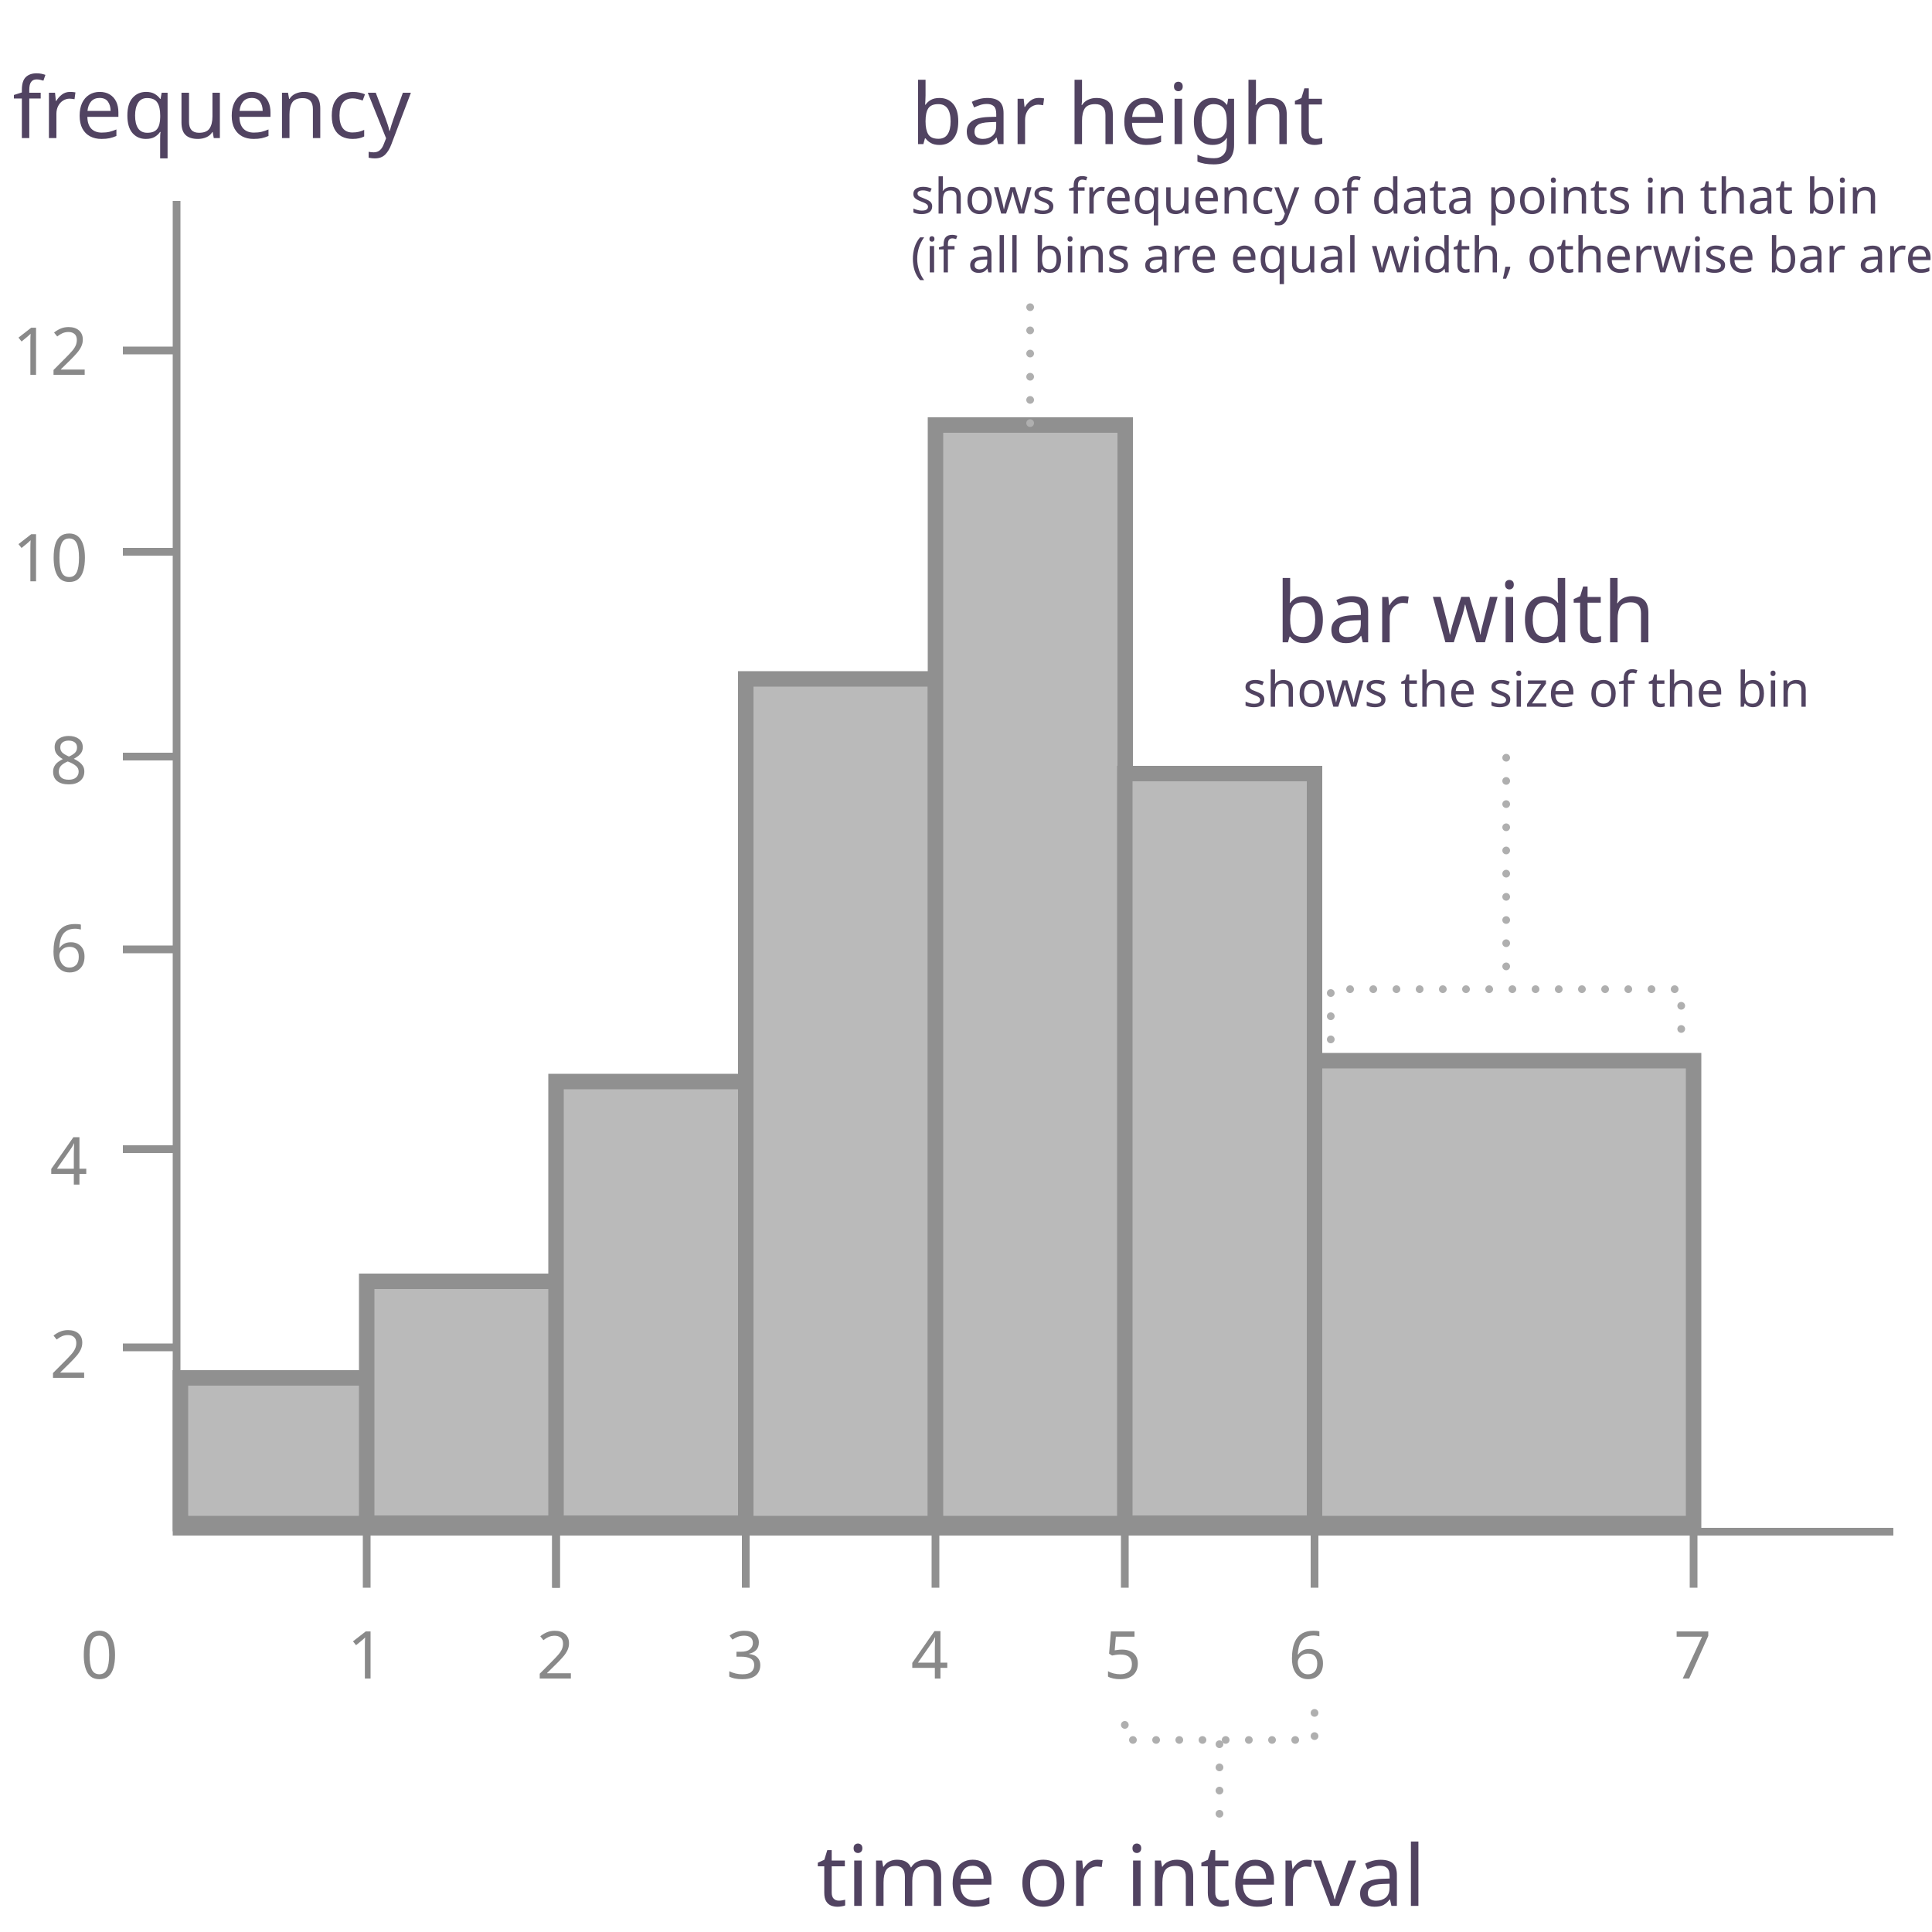
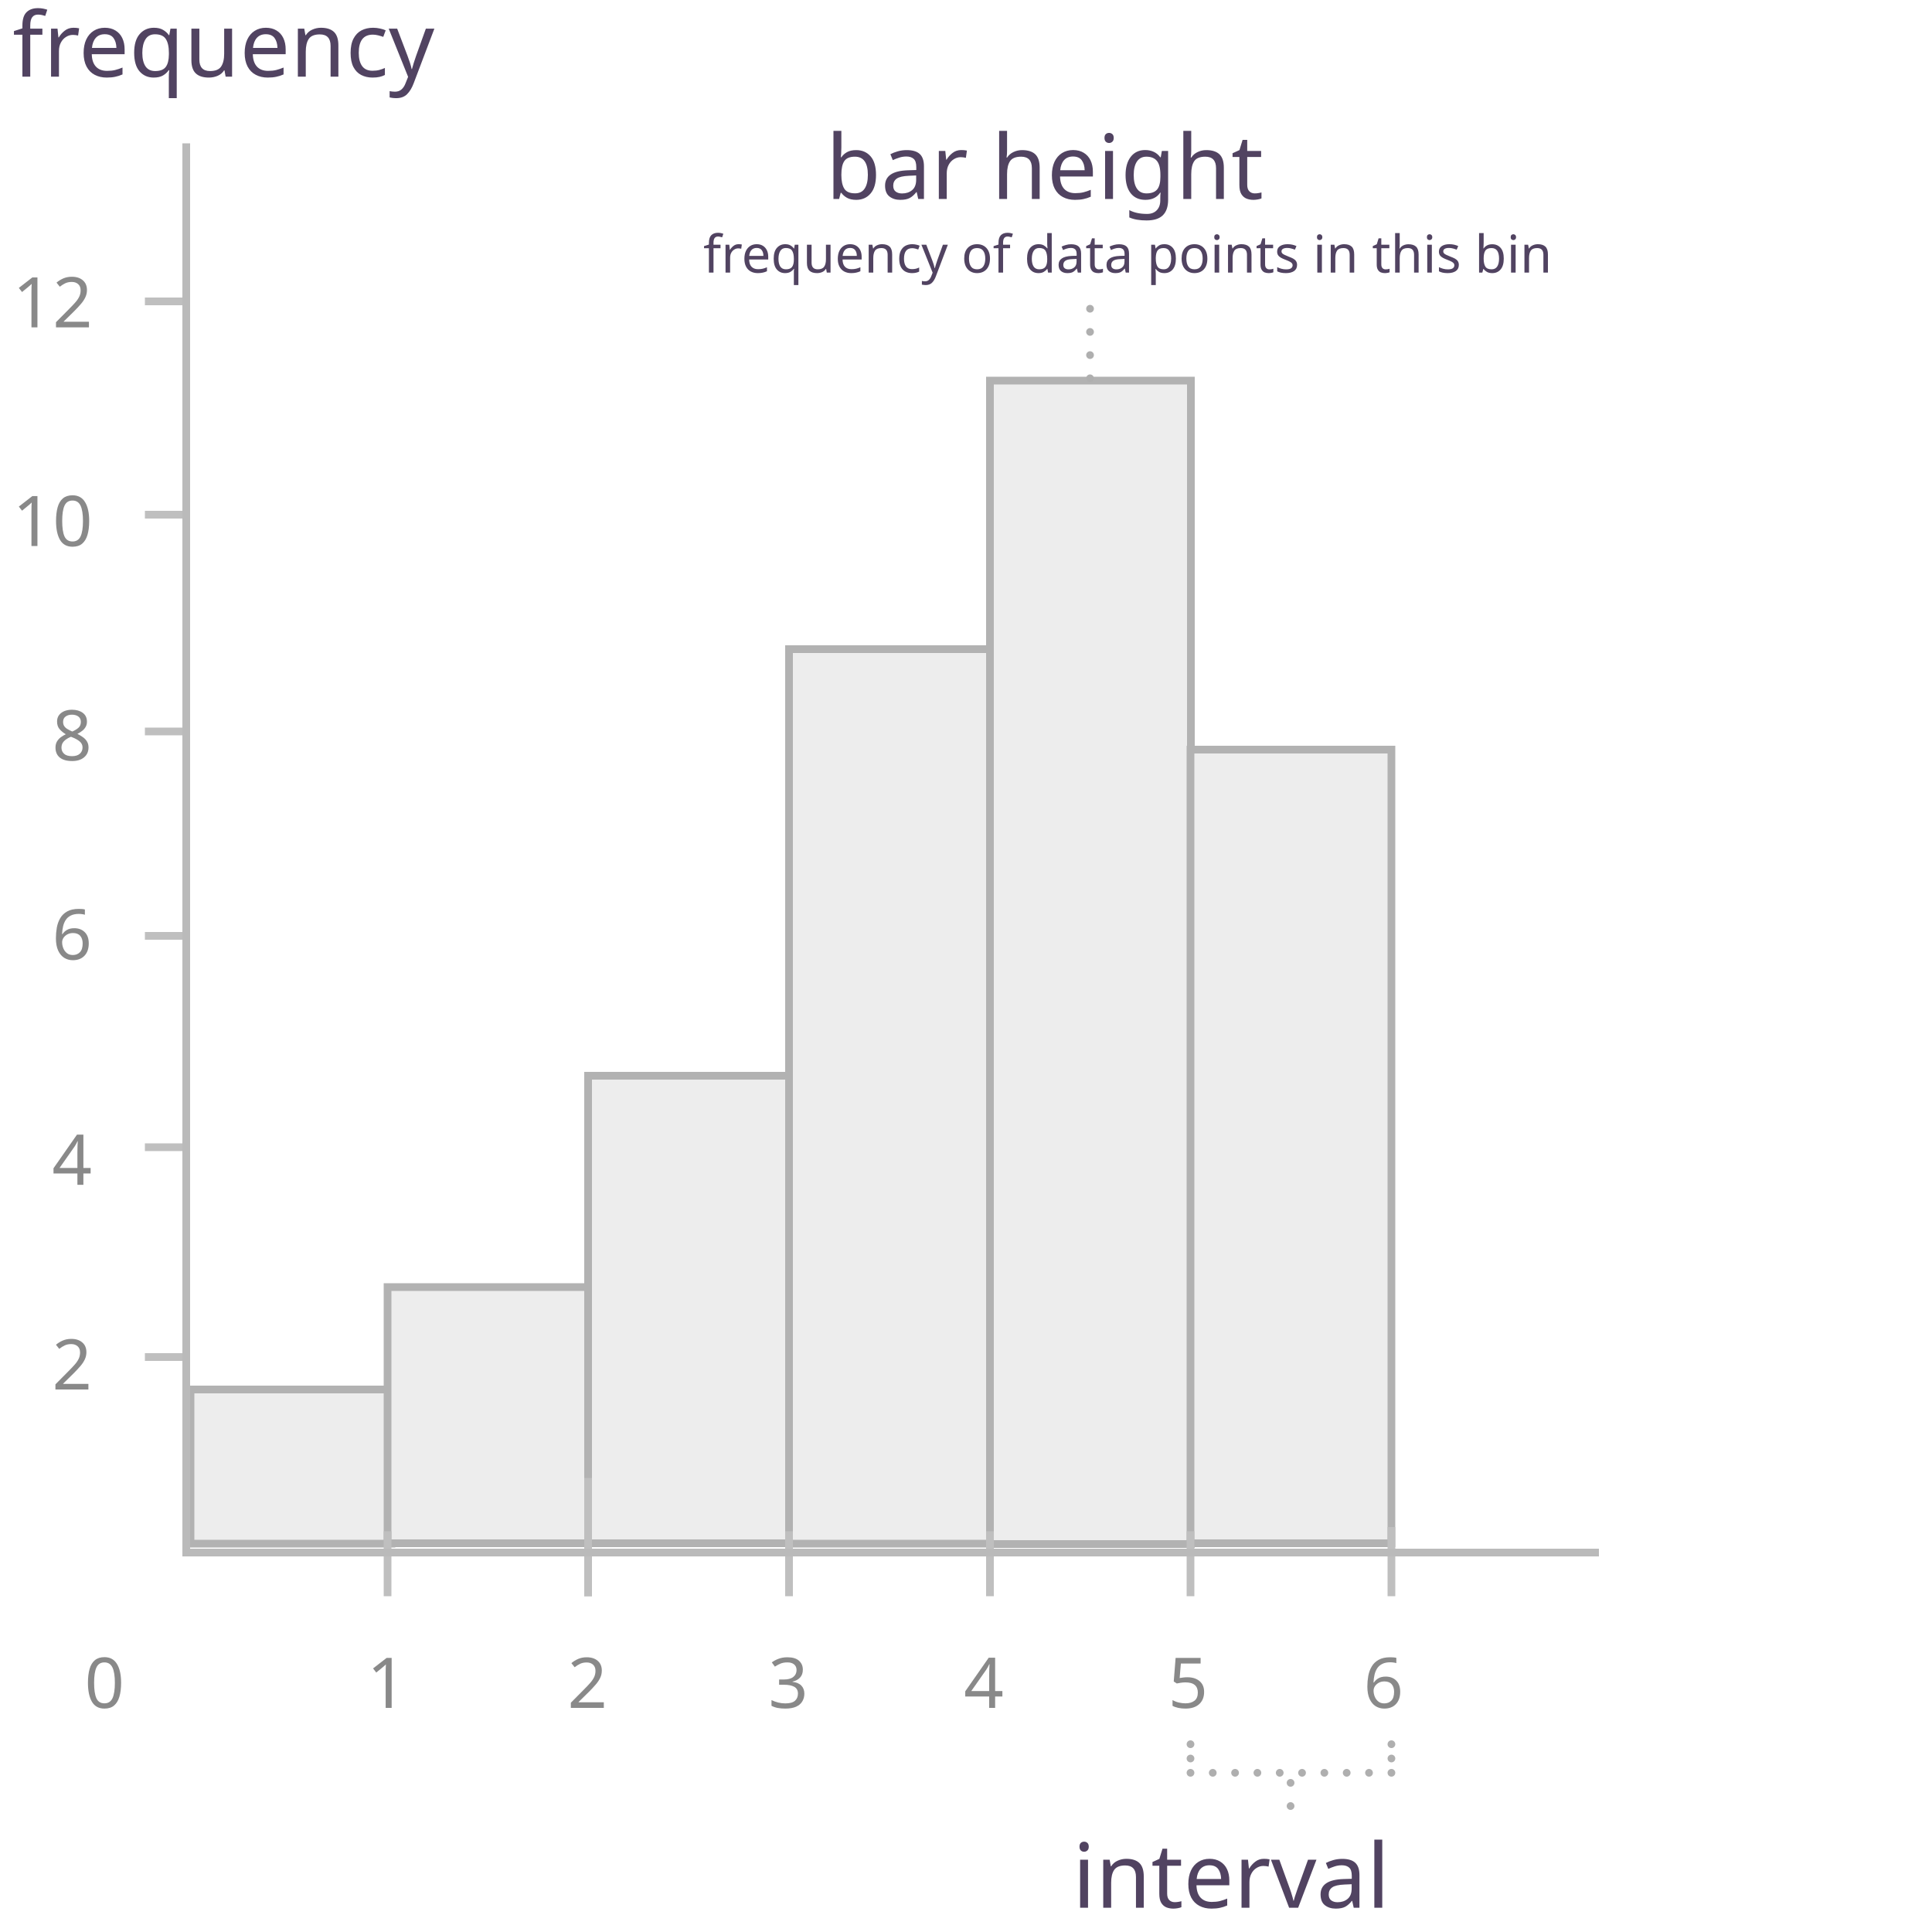
<svg xmlns="http://www.w3.org/2000/svg" version="1.1" id="Layer_1" x="0px" y="0px" viewBox="0 0 500 500" style="enable-background:new 0 0 500 500;" xml:space="preserve">
  <style type="text/css">
- 	.st0{fill:#BABABA;stroke:#909090;stroke-width:4;stroke-miterlimit:10;}
+ 	.st0{fill:#EDEDED;stroke:#B2B2B2;stroke-width:2;stroke-miterlimit:10;}
	.st1{fill:none;stroke:#AFAFAF;stroke-width:2;stroke-linecap:round;stroke-miterlimit:10;stroke-dasharray:0,6;}
	.st2{fill:#514361;}
	.st3{font-family:'RobotoMono-Regular';}
- 	.st4{font-size:21.902px;}
+ 	.st4{font-size:23.193px;}
	.st5{fill:#898989;}
- 	.st6{font-size:17.084px;}
- 	.st7{fill:none;stroke:#909090;stroke-width:2;stroke-miterlimit:10;}
- 	.st8{enable-background:new    ;}
- 	.st9{font-family:'Roboto-Italic';}
- 	.st10{font-size:12.703px;}
+ 	.st6{font-size:18.09px;}
+ 	.st7{fill:none;stroke:#BFBFBF;stroke-width:2;stroke-miterlimit:10;}
+ 	.st8{fill:none;stroke:#AFAFAF;stroke-width:2;stroke-linecap:round;stroke-miterlimit:10;}
+ 	.st9{fill:none;stroke:#AFAFAF;stroke-width:2;stroke-linecap:round;stroke-miterlimit:10;stroke-dasharray:0,3.706;}
+ 	.st10{fill:none;stroke:#AFAFAF;stroke-width:2;stroke-linecap:round;stroke-miterlimit:10;stroke-dasharray:0,5.777;}
+ 	.st11{fill:none;stroke:#BABABA;stroke-width:2;stroke-miterlimit:10;}
+ 	.st12{font-family:'Roboto-Italic';}
+ 	.st13{font-size:13.452px;}
</style>
  <g>
-     <rect x="46.7" y="356.6" class="st0" width="49.1" height="37.7" />
-     <rect x="94.9" y="331.6" class="st0" width="49.1" height="62.6" />
-     <rect x="143.9" y="279.9" class="st0" width="49.1" height="114.3" />
-     <rect x="193" y="175.7" class="st0" width="49.1" height="218.6" />
-     <rect x="242.1" y="110" class="st0" width="49.1" height="284.3" />
-     <rect x="291.1" y="200.2" class="st0" width="49.1" height="194" />
-     <rect x="340.2" y="274.5" class="st0" width="98.1" height="119.8" />
-     <line class="st1" x1="315.6" y1="469.4" x2="315.6" y2="450.3" />
-     <line class="st1" x1="266.6" y1="109.5" x2="266.6" y2="76" />
+     <rect x="49.3" y="359.6" class="st0" width="52" height="39.9" />
+     <rect x="100.3" y="333.1" class="st0" width="52" height="66.3" />
+     <rect x="152.2" y="278.4" class="st0" width="52" height="121" />
+     <rect x="204.2" y="168" class="st0" width="52" height="231.5" />
+     <rect x="256.2" y="98.5" class="st0" width="52" height="301.1" />
+     <rect x="308.1" y="194" class="st0" width="52" height="205.4" />
+     <line class="st1" x1="334" y1="467.4" x2="334" y2="457.8" />
+     <line class="st1" x1="282.1" y1="97.9" x2="282.1" y2="79.8" />
    <g>
      <g>
-         <text transform="matrix(1 0 0 1 211.3037 493.2451)" class="st2 st3 st4">time or interval</text>
+         <text transform="matrix(1 0 0 1 277.5654 493.7148)" class="st2 st3 st4">interval</text>
      </g>
    </g>
    <g>
      <g>
-         <text transform="matrix(1 0 0 1 3.2666 35.7373)" class="st2 st3 st4">frequency</text>
+         <text transform="matrix(1 0 0 1 3.2666 19.8403)" class="st2 st3 st4">frequency</text>
      </g>
    </g>
    <g>
      <g>
-         <text transform="matrix(1 0 0 1 235.7344 37.293)" class="st2 st3 st4">bar height</text>
+         <text transform="matrix(1 0 0 1 213.7271 51.4878)" class="st2 st3 st4">bar height</text>
      </g>
    </g>
    <g>
      <g>
-         <text transform="matrix(1 0 0 1 89.8359 434.4023)" class="st5 st3 st6">1</text>
+         <text transform="matrix(1 0 0 1 94.9365 441.9941)" class="st5 st3 st6">1</text>
      </g>
    </g>
    <g>
      <g>
-         <text transform="matrix(1 0 0 1 20.8359 434.4023)" class="st5 st3 st6">0</text>
+         <text transform="matrix(1 0 0 1 21.8711 441.9941)" class="st5 st3 st6">0</text>
      </g>
    </g>
    <g>
      <g>
-         <text transform="matrix(1 0 0 1 138.8696 434.4023)" class="st5 st3 st6">2</text>
+         <text transform="matrix(1 0 0 1 146.8594 441.9941)" class="st5 st3 st6">2</text>
      </g>
    </g>
    <g>
      <g>
-         <text transform="matrix(1 0 0 1 12.9033 306.5693)" class="st5 st3 st6">4</text>
+         <text transform="matrix(1 0 0 1 13.4707 306.6289)" class="st5 st3 st6">4</text>
      </g>
    </g>
    <g>
      <g>
-         <text transform="matrix(1 0 0 1 12.9033 356.5908)" class="st5 st3 st6">2</text>
+         <text transform="matrix(1 0 0 1 13.4707 359.5977)" class="st5 st3 st6">2</text>
      </g>
    </g>
    <g>
      <g>
-         <text transform="matrix(1 0 0 1 12.9033 251.4971)" class="st5 st3 st6">6</text>
+         <text transform="matrix(1 0 0 1 13.4707 248.313)" class="st5 st3 st6">6</text>
      </g>
    </g>
    <g>
      <g>
-         <text transform="matrix(1 0 0 1 3.2666 150.4434)" class="st5 st3 st6">10</text>
+         <text transform="matrix(1 0 0 1 3.2666 141.3052)" class="st5 st3 st6">10</text>
      </g>
    </g>
    <g>
      <g>
-         <text transform="matrix(1 0 0 1 3.2666 97.002)" class="st5 st3 st6">12</text>
+         <text transform="matrix(1 0 0 1 3.2666 84.7153)" class="st5 st3 st6">12</text>
      </g>
    </g>
    <g>
      <g>
-         <text transform="matrix(1 0 0 1 12.9033 202.8232)" class="st5 st3 st6">8</text>
+         <text transform="matrix(1 0 0 1 13.4707 196.771)" class="st5 st3 st6">8</text>
      </g>
    </g>
    <g>
      <g>
-         <text transform="matrix(1 0 0 1 187.9707 434.4023)" class="st5 st3 st6">3</text>
+         <text transform="matrix(1 0 0 1 198.8525 441.9941)" class="st5 st3 st6">3</text>
      </g>
    </g>
    <g>
      <g>
-         <text transform="matrix(1 0 0 1 433.1646 434.4023)" class="st5 st3 st6">7</text>
+         <text transform="matrix(1 0 0 1 352.8701 441.9941)" class="st5 st3 st6">6</text>
      </g>
    </g>
    <g>
      <g>
-         <text transform="matrix(1 0 0 1 333.4189 434.4023)" class="st5 st3 st6">6</text>
+         <text transform="matrix(1 0 0 1 249.4307 441.9941)" class="st5 st3 st6">4</text>
      </g>
    </g>
    <g>
      <g>
-         <text transform="matrix(1 0 0 1 235.7344 434.4023)" class="st5 st3 st6">4</text>
+         <text transform="matrix(1 0 0 1 302.3105 441.9941)" class="st5 st3 st6">5</text>
      </g>
    </g>
+     <line class="st7" x1="152.2" y1="413.1" x2="152.2" y2="382.5" />
+     <line class="st7" x1="204.2" y1="413.1" x2="204.2" y2="396.3" />
+     <line class="st7" x1="152.2" y1="413.1" x2="152.2" y2="396.3" />
+     <line class="st7" x1="100.3" y1="413.1" x2="100.3" y2="396.3" />
+     <line class="st7" x1="256.2" y1="413.1" x2="256.2" y2="396.3" />
+     <line class="st7" x1="308.1" y1="413.1" x2="308.1" y2="396.3" />
+     <line class="st7" x1="360.1" y1="413.1" x2="360.1" y2="395.2" />
    <g>
      <g>
-         <text transform="matrix(1 0 0 1 285.6724 434.4023)" class="st5 st3 st6">5</text>
+         <line class="st8" x1="360.1" y1="451.4" x2="360.1" y2="451.4" />
+         <line class="st9" x1="360.1" y1="455.1" x2="360.1" y2="457" />
+         <line class="st8" x1="360.1" y1="458.8" x2="360.1" y2="458.8" />
+         <line class="st10" x1="354.3" y1="458.8" x2="310.9" y2="458.8" />
+         <line class="st8" x1="308.1" y1="458.8" x2="308.1" y2="458.8" />
+         <line class="st9" x1="308.1" y1="455.1" x2="308.1" y2="453.3" />
+         <line class="st8" x1="308.1" y1="451.4" x2="308.1" y2="451.4" />
      </g>
    </g>
-     <line class="st7" x1="143.9" y1="410.9" x2="143.9" y2="382" />
-     <line class="st7" x1="193" y1="410.9" x2="193" y2="382" />
-     <line class="st7" x1="143.9" y1="410.9" x2="143.9" y2="382" />
-     <line class="st7" x1="94.9" y1="410.9" x2="94.9" y2="382" />
-     <line class="st7" x1="242.1" y1="410.9" x2="242.1" y2="382" />
-     <line class="st7" x1="291.1" y1="410.9" x2="291.1" y2="382" />
-     <line class="st7" x1="340.2" y1="410.9" x2="340.2" y2="382" />
-     <line class="st7" x1="438.3" y1="410.9" x2="438.3" y2="396" />
-     <polyline class="st1" points="340.2,443.3 340.2,450.3 291.1,450.3 291.1,443.3  " />
-     <line class="st7" x1="45.8" y1="348.7" x2="31.8" y2="348.7" />
-     <line class="st7" x1="45.8" y1="297.4" x2="31.8" y2="297.4" />
-     <line class="st7" x1="45.8" y1="245.7" x2="31.8" y2="245.7" />
-     <line class="st7" x1="45.8" y1="195.8" x2="31.8" y2="195.8" />
-     <line class="st7" x1="45.8" y1="142.8" x2="31.8" y2="142.8" />
-     <path class="st7" d="M31.8,90.7" />
-     <line class="st7" x1="45.8" y1="90.7" x2="31.8" y2="90.7" />
+     <line class="st7" x1="48.3" y1="351.2" x2="37.5" y2="351.2" />
+     <line class="st7" x1="48.3" y1="296.9" x2="37.5" y2="296.9" />
+     <line class="st7" x1="48.3" y1="242.2" x2="37.5" y2="242.2" />
+     <line class="st7" x1="48.3" y1="189.3" x2="37.5" y2="189.3" />
+     <line class="st7" x1="48.3" y1="133.2" x2="37.5" y2="133.2" />
+     <path class="st7" d="M37.5,78" />
+     <line class="st7" x1="48.3" y1="78" x2="37.5" y2="78" />
    <g>
      <g>
-         <polyline class="st7" points="45.7,52 45.7,396.4 490,396.4    " />
+         <polyline class="st11" points="48.2,37.1 48.2,401.8 413.8,401.8    " />
      </g>
    </g>
  </g>
  <g>
-     <text transform="matrix(1 0 0 1 235.7344 55.2861)" class="st8">
-       <tspan x="0" y="0" class="st2 st9 st10">shows frequency of data points in that bin</tspan>
-       <tspan x="0" y="15.2" class="st2 st9 st10">(if all bins are equal width, otherwise bar area)</tspan>
-     </text>
+     <text transform="matrix(1 0 0 1 181.9976 70.5415)" class="st2 st12 st13">frequency of data points in this bin</text>
  </g>
-   <g>
-     <g>
-       <text transform="matrix(1 0 0 1 330.0913 166.2256)" class="st2 st3 st4">bar width</text>
-     </g>
-   </g>
-   <g>
-     <text transform="matrix(1 0 0 1 321.6948 182.9053)" class="st2 st9 st10">shows the size of the bin</text>
-   </g>
-   <line class="st1" x1="389.8" y1="196.1" x2="389.8" y2="256" />
-   <polyline class="st1" points="344.4,269 344.4,256 435.1,256 435.1,269 " />
</svg>
